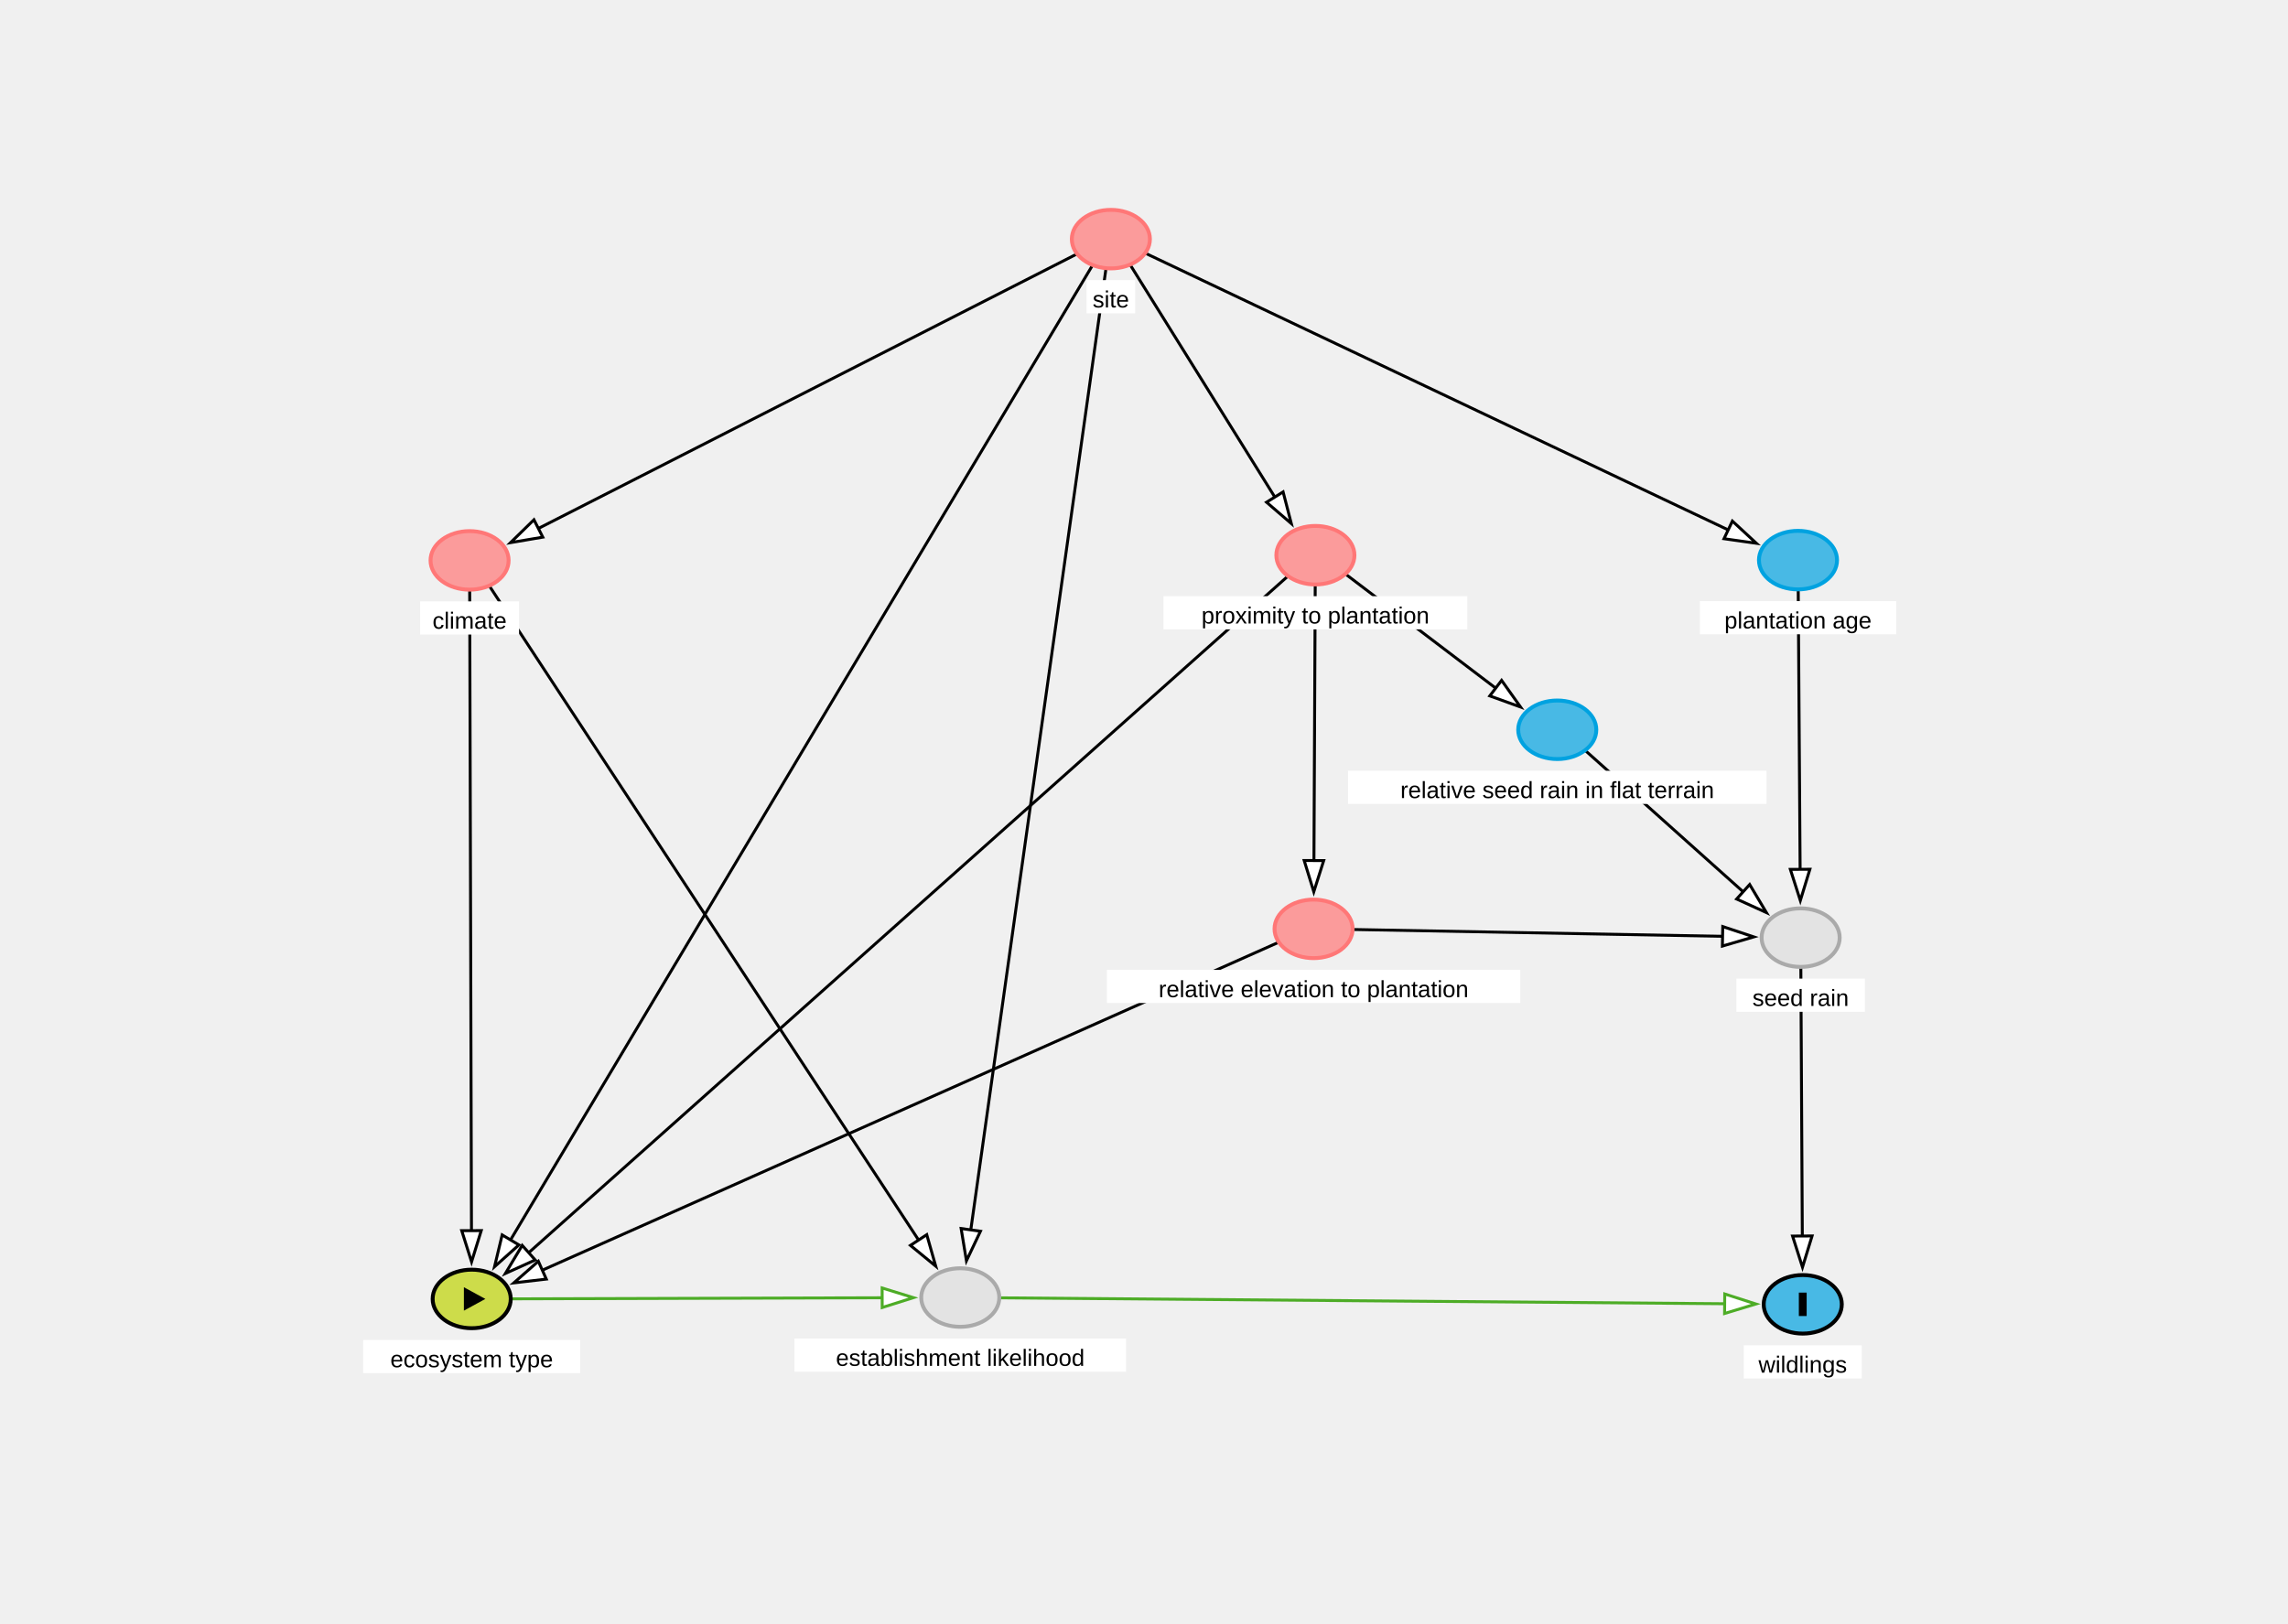
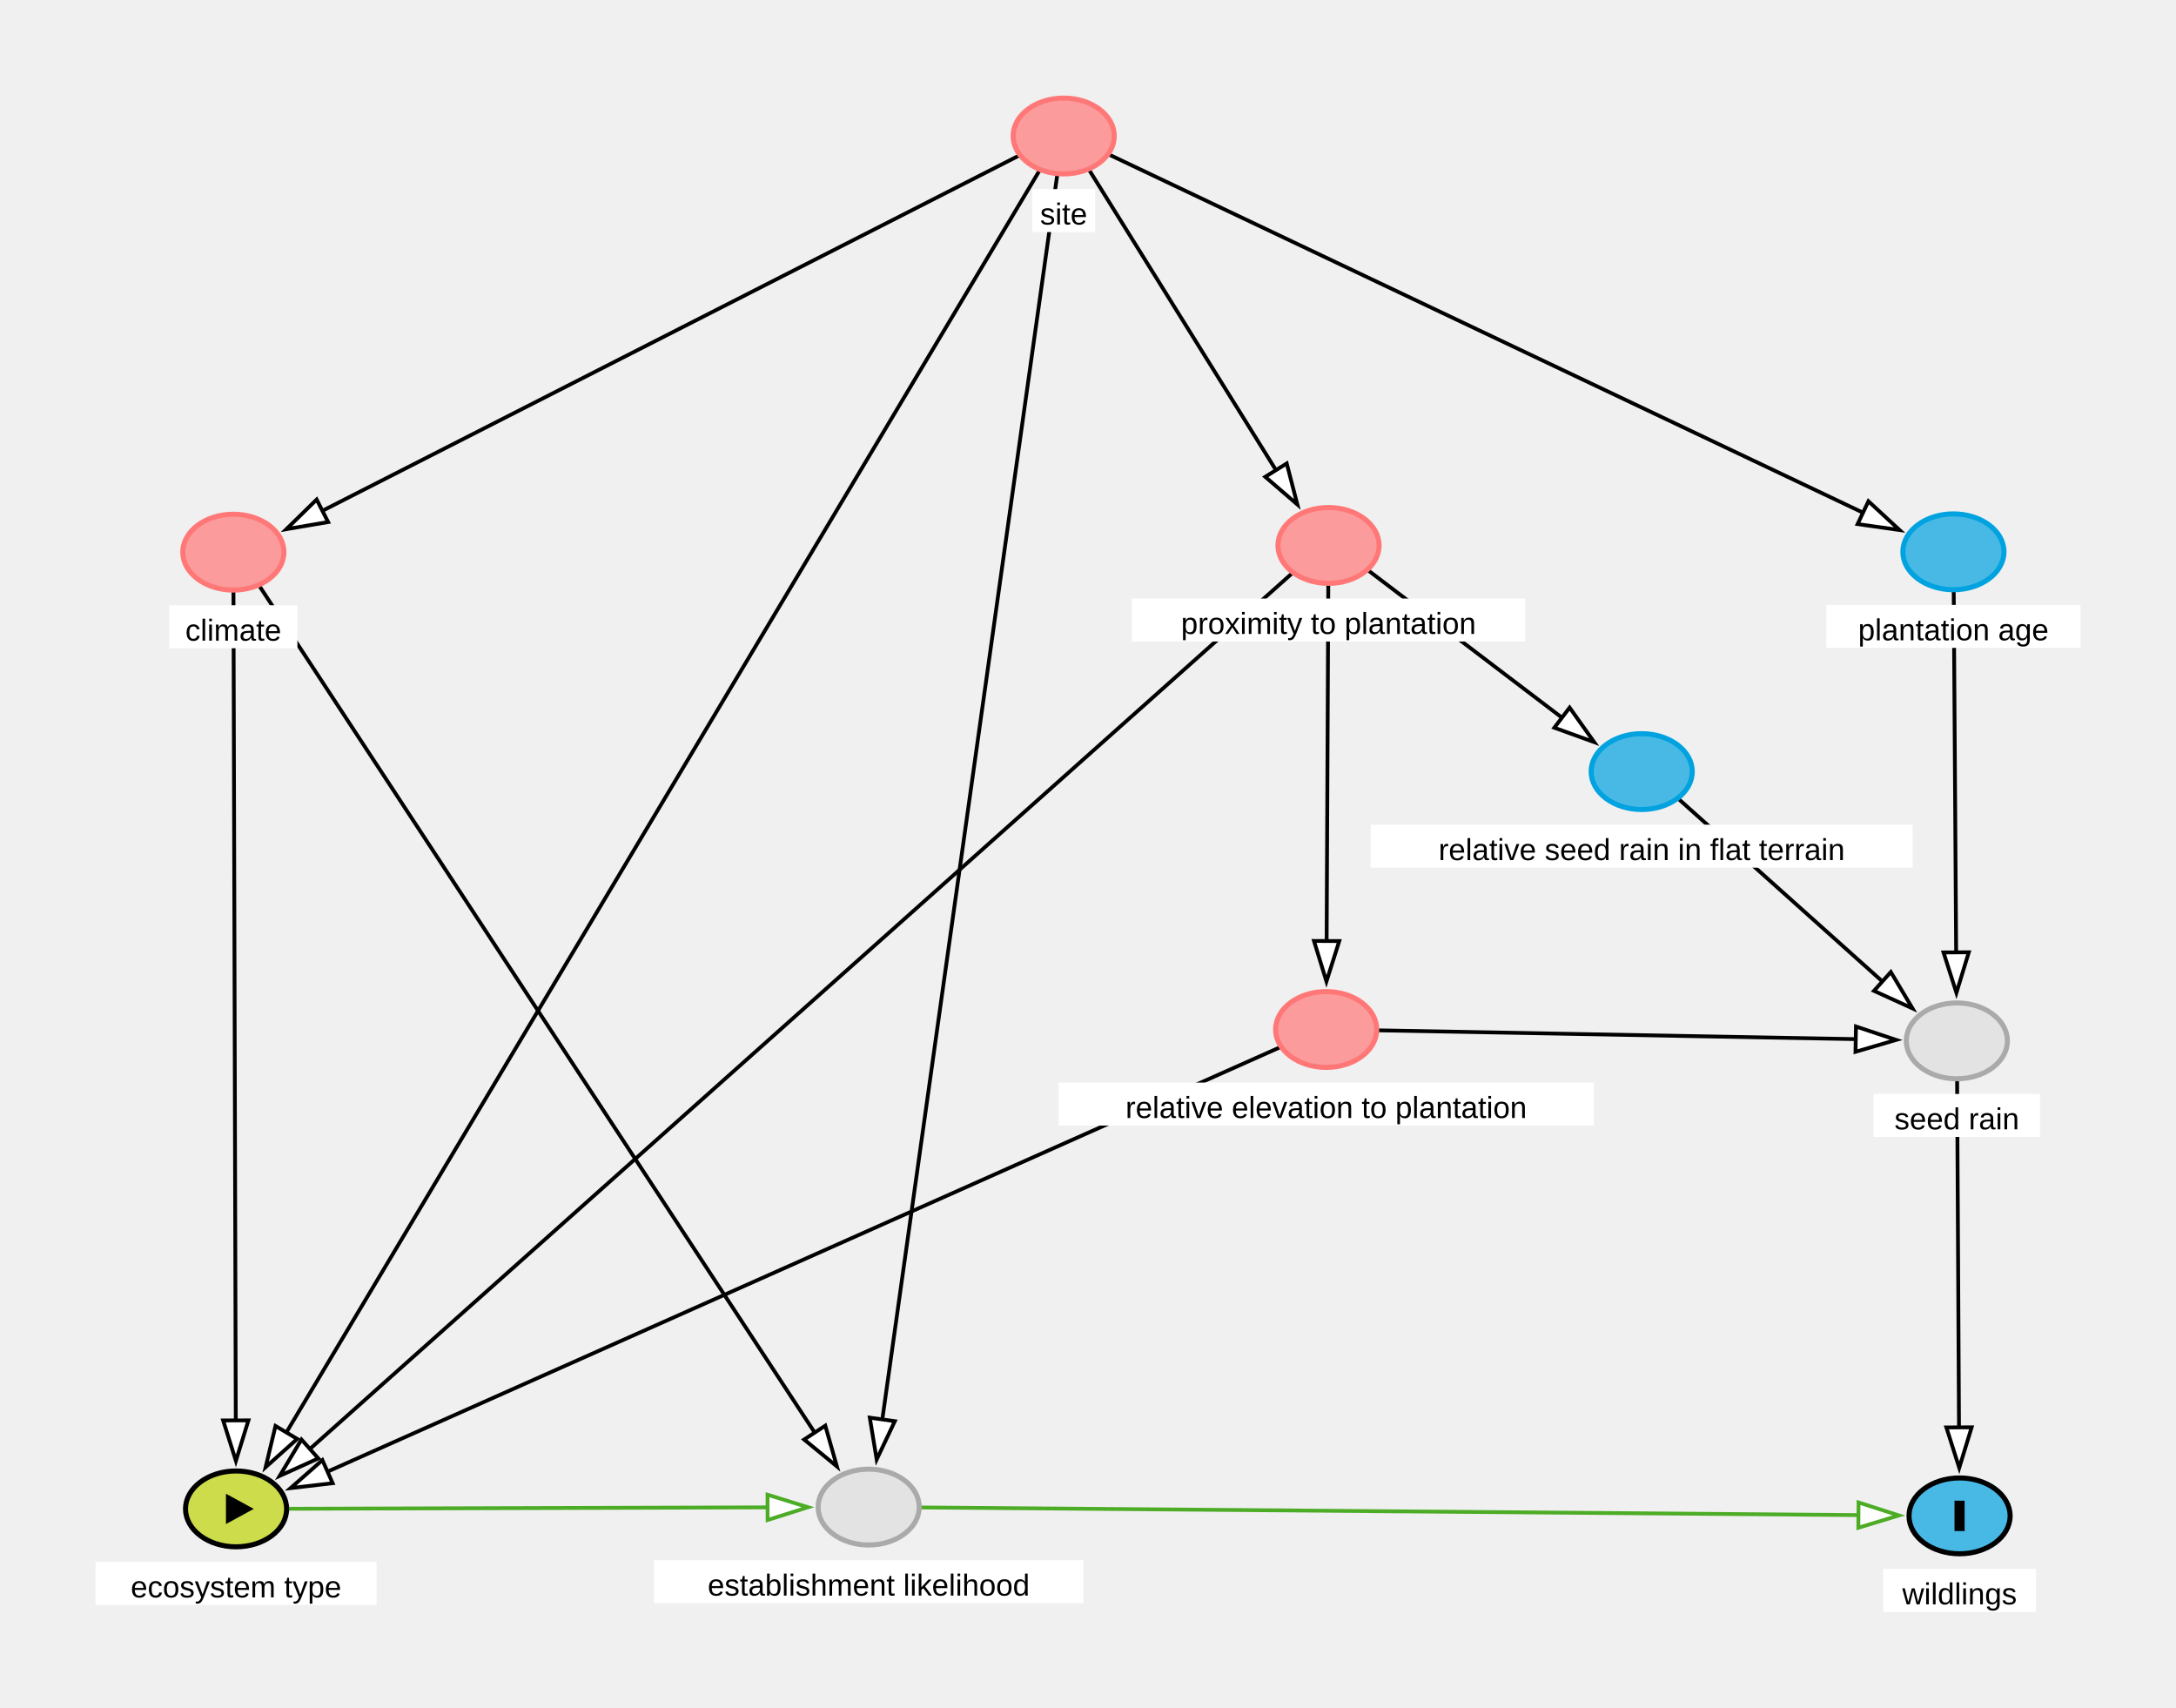
- <svg xmlns="http://www.w3.org/2000/svg" width="1172" height="1172" style="font-family: Arial, sans-serif; width: 1172px; height: 832px;">
-   <g class="path" style="cursor: move;">
-     <path stroke="#4dac26" stroke-width="1.5" fill="none" d="M261.62,665.51L466.88,664.91" />
-     <path stroke="#4dac26" stroke-width="1.5" fill="white" class="arrowfront" d="M-1,0L15,5L15,-5Z" transform="translate(466.8822,664.9072) rotate(179.832)" />
+ <svg xmlns="http://www.w3.org/2000/svg" width="22.776cm" height="17.869cm" style="font-family:Arial, sans-serif" version="1.1" id="svg188">
+   <defs id="defs192" />
+   <g class="path" id="g6" transform="translate(-148.2339,-68.73787)">
+     <path d="m 261.62,665.51 205.26,-0.6" id="path2" style="fill:none;stroke:#4dac26;stroke-width:1.5" />
+     <path class="arrowfront" d="M -1,0 15,5 V -5 Z" transform="rotate(179.832,232.9538,332.7958)" id="path4" style="fill:#ffffff;stroke:#4dac26;stroke-width:1.5" />
  </g>
-   <g class="path" style="cursor: move;">
-     <path stroke="#4dac26" stroke-width="1.5" fill="none" d="M511.88,664.99L898.44,668.14" />
-     <path stroke="#4dac26" stroke-width="1.5" fill="white" class="arrowfront" d="M-1,0L15,5L15,-5Z" transform="translate(898.4371,668.1392) rotate(180.4674)" />
+   <g class="path" id="g12" transform="translate(-148.2339,-68.73787)">
+     <path d="m 511.88,664.99 386.56,3.15" id="path8" style="fill:none;stroke:#4dac26;stroke-width:1.5" />
+     <path class="arrowfront" d="M -1,0 15,5 V -5 Z" transform="rotate(-179.5326,450.5811,332.2374)" id="path10" style="fill:#ffffff;stroke:#4dac26;stroke-width:1.5" />
  </g>
-   <g class="path" style="cursor: move;">
-     <path stroke="black" stroke-width="1.5" fill="none" d="M921.12,302.00L922.19,460.43" />
-     <path stroke="black" stroke-width="1.5" fill="white" class="arrowfront" d="M-1,0L15,5L15,-5Z" transform="translate(922.1916,460.4325) rotate(269.6137)" />
+   <g class="path" id="g18" transform="translate(-148.2339,-68.73787)">
+     <path d="m 921.12,302 1.07,158.43" id="path14" style="fill:none;stroke:#000000;stroke-width:1.5" />
+     <path class="arrowfront" d="M -1,0 15,5 V -5 Z" transform="rotate(-90.38631,689.765,-227.7811)" id="path16" style="fill:#ffffff;stroke:#000000;stroke-width:1.5" />
  </g>
-   <g class="path" style="cursor: move;">
-     <path stroke="black" stroke-width="1.5" fill="none" d="M659.76,295.17L259.63,651.84" />
-     <path stroke="black" stroke-width="1.5" fill="white" class="arrowfront" d="M-1,0L15,5L15,-5Z" transform="translate(259.6264,651.8376) rotate(-41.71249)" />
+   <g class="path" id="g24" transform="translate(-148.2339,-68.73787)">
+     <path d="M 659.76,295.17 259.63,651.84" id="path20" style="fill:none;stroke:#000000;stroke-width:1.5" />
+     <path class="arrowfront" d="M -1,0 15,5 V -5 Z" transform="rotate(-41.71249,985.2698,-14.80883)" id="path22" style="fill:#ffffff;stroke:#000000;stroke-width:1.5" />
  </g>
-   <g class="path" style="cursor: move;">
-     <path stroke="black" stroke-width="1.5" fill="none" d="M673.71,299.48L672.98,455.94" />
-     <path stroke="black" stroke-width="1.5" fill="white" class="arrowfront" d="M-1,0L15,5L15,-5Z" transform="translate(672.9797,455.9394) rotate(-89.73367)" />
+   <g class="path" id="g30" transform="translate(-148.2339,-68.73787)">
+     <path d="m 673.71,299.48 -0.73,156.46" id="path26" style="fill:none;stroke:#000000;stroke-width:1.5" />
+     <path class="arrowfront" d="M -1,0 15,5 V -5 Z" transform="rotate(-89.73368,565.5217,-110.0879)" id="path28" style="fill:#ffffff;stroke:#000000;stroke-width:1.5" />
  </g>
-   <g class="path" style="cursor: move;">
-     <path stroke="black" stroke-width="1.5" fill="none" d="M689.15,294.09L778.09,361.67" />
-     <path stroke="black" stroke-width="1.5" fill="white" class="arrowfront" d="M-1,0L15,5L15,-5Z" transform="translate(778.0935,361.6671) rotate(217.2255)" />
+   <g class="path" id="g36" transform="translate(-148.2339,-68.73787)">
+     <path d="m 689.15,294.09 88.94,67.58" id="path32" style="fill:none;stroke:#000000;stroke-width:1.5" />
+     <path class="arrowfront" d="M -1,0 15,5 V -5 Z" transform="rotate(-142.7745,449.9487,49.80863)" id="path34" style="fill:#ffffff;stroke:#000000;stroke-width:1.5" />
  </g>
-   <g class="path" style="cursor: move;">
-     <path stroke="black" stroke-width="1.5" fill="none" d="M655.06,482.77L264.10,656.93" />
-     <path stroke="black" stroke-width="1.5" fill="white" class="arrowfront" d="M-1,0L15,5L15,-5Z" transform="translate(264.0972,656.9336) rotate(-24.0114)" />
+   <g class="path" id="g42" transform="translate(-148.2339,-68.73787)">
+     <path d="M 655.06,482.77 264.1,656.93" id="path38" style="fill:none;stroke:#000000;stroke-width:1.5" />
+     <path class="arrowfront" d="M -1,0 15,5 V -5 Z" transform="rotate(-24.0114,1676.608,-292.4691)" id="path40" style="fill:#ffffff;stroke:#000000;stroke-width:1.5" />
  </g>
-   <g class="path" style="cursor: move;">
-     <path stroke="black" stroke-width="1.5" fill="none" d="M692.86,476.26L897.36,480.04" />
-     <path stroke="black" stroke-width="1.5" fill="white" class="arrowfront" d="M-1,0L15,5L15,-5Z" transform="translate(897.3611,480.0361) rotate(181.059)" />
+   <g class="path" id="g48" transform="translate(-148.2339,-68.73787)">
+     <path d="m 692.86,476.26 204.5,3.78" id="path44" style="fill:none;stroke:#000000;stroke-width:1.5" />
+     <path class="arrowfront" d="M -1,0 15,5 V -5 Z" transform="rotate(-178.941,450.8988,235.8714)" id="path46" style="fill:#ffffff;stroke:#000000;stroke-width:1.5" />
  </g>
-   <g class="path" style="cursor: move;">
-     <path stroke="black" stroke-width="1.5" fill="none" d="M811.94,384.46L904.08,466.94" />
-     <path stroke="black" stroke-width="1.5" fill="white" class="arrowfront" d="M-1,0L15,5L15,-5Z" transform="translate(904.0848,466.9357) rotate(221.8313)" />
+   <g class="path" id="g54" transform="translate(-148.2339,-68.73787)">
+     <path d="m 811.94,384.46 92.14,82.48" id="path50" style="fill:none;stroke:#000000;stroke-width:1.5" />
+     <path class="arrowfront" d="M -1,0 15,5 V -5 Z" transform="rotate(-138.1687,541.2683,60.70795)" id="path52" style="fill:#ffffff;stroke:#000000;stroke-width:1.5" />
  </g>
-   <g class="path" style="cursor: move;">
-     <path stroke="black" stroke-width="1.5" fill="none" d="M922.46,495.43L923.30,648.32" />
-     <path stroke="black" stroke-width="1.5" fill="white" class="arrowfront" d="M-1,0L15,5L15,-5Z" transform="translate(923.3012,648.3165) rotate(269.6837)" />
+   <g class="path" id="g60" transform="translate(-148.2339,-68.73787)">
+     <path d="m 922.46,495.43 0.84,152.89" id="path56" style="fill:none;stroke:#000000;stroke-width:1.5" />
+     <path class="arrowfront" d="M -1,0 15,5 V -5 Z" transform="rotate(-90.31633,784.0241,-134.9506)" id="path58" style="fill:#ffffff;stroke:#000000;stroke-width:1.5" />
  </g>
-   <g class="path" style="cursor: move;">
-     <path stroke="black" stroke-width="1.5" fill="none" d="M240.59,302.14L241.55,645.56" />
-     <path stroke="black" stroke-width="1.5" fill="white" class="arrowfront" d="M-1,0L15,5L15,-5Z" transform="translate(241.5539,645.5593) rotate(269.8394)" />
+   <g class="path" id="g66" transform="translate(-148.2339,-68.73787)">
+     <path d="m 240.59,302.14 0.96,343.42" id="path62" style="fill:none;stroke:#000000;stroke-width:1.5" />
+     <path class="arrowfront" d="M -1,0 15,5 V -5 Z" transform="rotate(-90.16065,442.6529,202.3409)" id="path64" style="fill:#ffffff;stroke:#000000;stroke-width:1.5" />
  </g>
-   <g class="path" style="cursor: move;">
-     <path stroke="black" stroke-width="1.5" fill="none" d="M250.59,300.11L478.76,647.92" />
-     <path stroke="black" stroke-width="1.5" fill="white" class="arrowfront" d="M-1,0L15,5L15,-5Z" transform="translate(478.7649,647.9229) rotate(236.7349)" />
+   <g class="path" id="g72" transform="translate(-148.2339,-68.73787)">
+     <path d="M 250.59,300.11 478.76,647.92" id="path68" style="fill:none;stroke:#000000;stroke-width:1.5" />
+     <path class="arrowfront" d="M -1,0 15,5 V -5 Z" transform="rotate(-123.2651,414.3098,194.7036)" id="path70" style="fill:#ffffff;stroke:#000000;stroke-width:1.5" />
  </g>
-   <g class="path" style="cursor: move;">
-     <path stroke="black" stroke-width="1.5" fill="none" d="M559.70,135.80L253.83,648.20" />
-     <path stroke="black" stroke-width="1.5" fill="white" class="arrowfront" d="M-1,0L15,5L15,-5Z" transform="translate(253.8263,648.1975) rotate(-59.16503)" />
+   <g class="path" id="g78" transform="translate(-148.2339,-68.73787)">
+     <path d="M 559.7,135.8 253.83,648.2" id="path74" style="fill:none;stroke:#000000;stroke-width:1.5" />
+     <path class="arrowfront" d="M -1,0 15,5 V -5 Z" transform="rotate(-59.16503,697.8358,100.5323)" id="path76" style="fill:#ffffff;stroke:#000000;stroke-width:1.5" />
  </g>
-   <g class="path" style="cursor: move;">
-     <path stroke="black" stroke-width="1.5" fill="none" d="M566.55,137.42L495.19,645.03" />
-     <path stroke="black" stroke-width="1.5" fill="white" class="arrowfront" d="M-1,0L15,5L15,-5Z" transform="translate(495.1868,645.0269) rotate(-81.99789)" />
+   <g class="path" id="g84" transform="translate(-148.2339,-68.73787)">
+     <path d="M 566.55,137.42 495.19,645.03" id="path80" style="fill:none;stroke:#000000;stroke-width:1.5" />
+     <path class="arrowfront" d="M -1,0 15,5 V -5 Z" transform="rotate(-81.99789,618.6165,37.6792)" id="path82" style="fill:#ffffff;stroke:#000000;stroke-width:1.5" />
  </g>
-   <g class="path" style="cursor: move;">
-     <path stroke="black" stroke-width="1.5" fill="none" d="M586.60,129.70L898.79,277.95" />
-     <path stroke="black" stroke-width="1.5" fill="white" class="arrowfront" d="M-1,0L15,5L15,-5Z" transform="translate(898.7933,277.95) rotate(205.4023)" />
+   <g class="path" id="g90" transform="translate(-148.2339,-68.73787)">
+     <path d="M 586.6,129.7 898.79,277.95" id="path86" style="fill:none;stroke:#000000;stroke-width:1.5" />
+     <path class="arrowfront" d="M -1,0 15,5 V -5 Z" transform="rotate(-154.5976,480.719,37.68942)" id="path88" style="fill:#ffffff;stroke:#000000;stroke-width:1.5" />
  </g>
-   <g class="path" style="cursor: move;">
-     <path stroke="black" stroke-width="1.5" fill="none" d="M578.87,135.59L660.94,267.43" />
-     <path stroke="black" stroke-width="1.5" fill="white" class="arrowfront" d="M-1,0L15,5L15,-5Z" transform="translate(660.9379,267.4284) rotate(238.0984)" />
+   <g class="path" id="g96" transform="translate(-148.2339,-68.73787)">
+     <path d="m 578.87,135.59 82.07,131.84" id="path92" style="fill:none;stroke:#000000;stroke-width:1.5" />
+     <path class="arrowfront" d="M -1,0 15,5 V -5 Z" transform="rotate(-121.9016,404.738,-49.83869)" id="path94" style="fill:#ffffff;stroke:#000000;stroke-width:1.5" />
  </g>
-   <g class="path" style="cursor: move;">
-     <path stroke="black" stroke-width="1.5" fill="none" d="M551.74,130.08L262.41,277.59" />
-     <path stroke="black" stroke-width="1.5" fill="white" class="arrowfront" d="M-1,0L15,5L15,-5Z" transform="translate(262.41,277.587) rotate(-27.01322)" />
+   <g class="path" id="g102" transform="translate(-148.2339,-68.73787)">
+     <path d="M 551.74,130.08 262.41,277.59" id="path98" style="fill:none;stroke:#000000;stroke-width:1.5" />
+     <path class="arrowfront" d="M -1,0 15,5 V -5 Z" transform="rotate(-27.01322,709.0278,-407.4369)" id="path100" style="fill:#ffffff;stroke:#000000;stroke-width:1.5" />
  </g>
-   <g style="cursor: move; touch-action: none;" transform="translate(241.6209,665.5592)">
-     <path fill-opacity="0.7" stroke-width="2" z-index="1" d="M 0 0 m 20, 0 a 20,15 0 1,1 -40,0 a 20,15 0 1,1 40,0" fill="#bed403" stroke="#000000" />
-     <rect class="textbg" fill="#ffffff" width="111.183" height="17" x="-55.592" y="21" />
-     <text class="nodelabel" y="35" text-anchor="middle">ecosystem type</text>
-     <path d="M-4,-6L7,0L-4,6Z" fill="#000000" />
+   <g transform="translate(93.38694,596.8213)" id="g112">
+     <path z-index="1" d="M 0,0 M 20,0 A 20,15 0 1 1 -20,0 20,15 0 1 1 20,0" id="path104" style="fill:#bed403;fill-opacity:0.7;stroke:#000000;stroke-width:2" />
+     <rect class="textbg" width="111.183" height="17" x="-55.592" y="21" id="rect106" style="fill:#ffffff" />
+     <text class="nodelabel" y="35" id="text108" style="text-anchor:middle">ecosystem type</text>
+     <path d="M -4,-6 7,0 -4,6 Z" id="path110" style="fill:#000000" />
  </g>
-   <g style="cursor: move; touch-action: none;" transform="translate(921,287)">
-     <path fill-opacity="0.7" stroke-width="2" z-index="1" d="M 0 0 m 20, 0 a 20,15 0 1,1 -40,0 a 20,15 0 1,1 40,0" fill="#00a2e0" stroke="#00a2e0" />
-     <rect class="textbg" fill="#ffffff" width="100.55" height="17" x="-50.275" y="21" />
-     <text class="nodelabel" y="35" text-anchor="middle">plantation age</text>
+   <g transform="translate(772.7661,218.2621)" id="g120">
+     <path z-index="1" d="M 0,0 M 20,0 A 20,15 0 1 1 -20,0 20,15 0 1 1 20,0" id="path114" style="fill:#00a2e0;fill-opacity:0.7;stroke:#00a2e0;stroke-width:2" />
+     <rect class="textbg" width="100.55" height="17" x="-50.275" y="21" id="rect116" style="fill:#ffffff" />
+     <text class="nodelabel" y="35" id="text118" style="text-anchor:middle">plantation age</text>
  </g>
-   <g style="cursor: move; touch-action: none;" transform="translate(673.792,284.4811)">
-     <path fill-opacity="0.7" stroke-width="2" z-index="1" d="M 0 0 m 20, 0 a 20,15 0 1,1 -40,0 a 20,15 0 1,1 40,0" fill="#ff7777" stroke="#ff7777" />
-     <rect class="textbg" fill="#ffffff" width="155.667" height="17" x="-77.833" y="21" />
-     <text class="nodelabel" y="35" text-anchor="middle">proximity to plantation</text>
+   <g transform="translate(525.5581,215.7432)" id="g128">
+     <path z-index="1" d="M 0,0 M 20,0 A 20,15 0 1 1 -20,0 20,15 0 1 1 20,0" id="path122" style="fill:#ff7777;fill-opacity:0.7;stroke:#ff7777;stroke-width:2" />
+     <rect class="textbg" width="155.667" height="17" x="-77.833" y="21" id="rect124" style="fill:#ffffff" />
+     <text class="nodelabel" y="35" id="text126" style="text-anchor:middle">proximity to plantation</text>
  </g>
-   <g style="cursor: move; touch-action: none;" transform="translate(672.8662,475.9391)">
-     <path fill-opacity="0.7" stroke-width="2" z-index="1" d="M 0 0 m 20, 0 a 20,15 0 1,1 -40,0 a 20,15 0 1,1 40,0" fill="#ff7777" stroke="#ff7777" />
-     <rect class="textbg" fill="#ffffff" width="211.733" height="17" x="-105.867" y="21" />
-     <text class="nodelabel" y="35" text-anchor="middle">relative elevation to plantation</text>
+   <g transform="translate(524.6323,407.2013)" id="g136">
+     <path z-index="1" d="M 0,0 M 20,0 A 20,15 0 1 1 -20,0 20,15 0 1 1 20,0" id="path130" style="fill:#ff7777;fill-opacity:0.7;stroke:#ff7777;stroke-width:2" />
+     <rect class="textbg" width="211.733" height="17" x="-105.867" y="21" id="rect132" style="fill:#ffffff" />
+     <text class="nodelabel" y="35" id="text134" style="text-anchor:middle">relative elevation to plantation</text>
  </g>
-   <g style="cursor: move; touch-action: none;" transform="translate(797.6883,373.9303)">
-     <path fill-opacity="0.7" stroke-width="2" z-index="1" d="M 0 0 m 20, 0 a 20,15 0 1,1 -40,0 a 20,15 0 1,1 40,0" fill="#00a2e0" stroke="#00a2e0" />
-     <rect class="textbg" fill="#ffffff" width="214.383" height="17" x="-107.192" y="21" />
-     <text class="nodelabel" y="35" text-anchor="middle">relative seed rain in flat terrain</text>
+   <g transform="translate(649.4543,305.1924)" id="g144">
+     <path z-index="1" d="M 0,0 M 20,0 A 20,15 0 1 1 -20,0 20,15 0 1 1 20,0" id="path138" style="fill:#00a2e0;fill-opacity:0.7;stroke:#00a2e0;stroke-width:2" />
+     <rect class="textbg" width="214.383" height="17" x="-107.192" y="21" id="rect140" style="fill:#ffffff" />
+     <text class="nodelabel" y="35" id="text142" style="text-anchor:middle">relative seed rain in flat terrain</text>
  </g>
-   <g style="cursor: move; touch-action: none;" transform="translate(922.356,480.432)">
-     <path fill-opacity="0.7" stroke-width="2" z-index="1" d="M 0 0 m 20, 0 a 20,15 0 1,1 -40,0 a 20,15 0 1,1 40,0" fill="#dddddd" stroke="#aaaaaa" />
-     <rect class="textbg" fill="#ffffff" width="65.833" height="17" x="-32.917" y="21" />
-     <text class="nodelabel" y="35" text-anchor="middle">seed rain</text>
+   <g transform="translate(774.1221,411.6941)" id="g152">
+     <path z-index="1" d="M 0,0 M 20,0 A 20,15 0 1 1 -20,0 20,15 0 1 1 20,0" id="path146" style="fill:#dddddd;fill-opacity:0.7;stroke:#aaaaaa;stroke-width:2" />
+     <rect class="textbg" width="65.833" height="17" x="-32.917" y="21" id="rect148" style="fill:#ffffff" />
+     <text class="nodelabel" y="35" id="text150" style="text-anchor:middle">seed rain</text>
  </g>
-   <g style="cursor: move; touch-action: none;" transform="translate(240.5408,287.136)">
-     <path fill-opacity="0.7" stroke-width="2" z-index="1" d="M 0 0 m 20, 0 a 20,15 0 1,1 -40,0 a 20,15 0 1,1 40,0" fill="#ff7777" stroke="#ff7777" />
-     <rect class="textbg" fill="#ffffff" width="50.683" height="17" x="-25.342" y="21" />
-     <text class="nodelabel" y="35" text-anchor="middle">climate</text>
+   <g transform="translate(92.3069,218.3981)" id="g160">
+     <path z-index="1" d="M 0,0 M 20,0 A 20,15 0 1 1 -20,0 20,15 0 1 1 20,0" id="path154" style="fill:#ff7777;fill-opacity:0.7;stroke:#ff7777;stroke-width:2" />
+     <rect class="textbg" width="50.683" height="17" x="-25.342" y="21" id="rect156" style="fill:#ffffff" />
+     <text class="nodelabel" y="35" id="text158" style="text-anchor:middle">climate</text>
  </g>
-   <g style="cursor: move; touch-action: none;" transform="translate(569.0279,122.5331)">
-     <path fill-opacity="0.7" stroke-width="2" z-index="1" d="M 0 0 m 20, 0 a 20,15 0 1,1 -40,0 a 20,15 0 1,1 40,0" fill="#ff7777" stroke="#ff7777" />
-     <rect class="textbg" fill="#ffffff" width="24.9" height="17" x="-12.45" y="21" />
-     <text class="nodelabel" y="35" text-anchor="middle">site</text>
+   <g transform="translate(420.794,53.79527)" id="g168">
+     <path z-index="1" d="M 0,0 M 20,0 A 20,15 0 1 1 -20,0 20,15 0 1 1 20,0" id="path162" style="fill:#ff7777;fill-opacity:0.7;stroke:#ff7777;stroke-width:2" />
+     <rect class="textbg" width="24.9" height="17" x="-12.45" y="21" id="rect164" style="fill:#ffffff" />
+     <text class="nodelabel" y="35" id="text166" style="text-anchor:middle">site</text>
  </g>
-   <g style="cursor: move; touch-action: none;" transform="translate(923.436,668.3162)">
-     <path fill-opacity="0.7" stroke-width="2" z-index="1" d="M 0 0 m 20, 0 a 20,15 0 1,1 -40,0 a 20,15 0 1,1 40,0" fill="#00a2e0" stroke="#000000" />
-     <rect class="textbg" fill="#ffffff" width="60.45" height="17" x="-30.225" y="21" />
-     <text class="nodelabel" y="35" text-anchor="middle">wildlings</text>
-     <path d="M-2,-6L2,-6L2,6L-2,6Z" fill="#000000" />
+   <g transform="translate(775.2021,599.5783)" id="g178">
+     <path z-index="1" d="M 0,0 M 20,0 A 20,15 0 1 1 -20,0 20,15 0 1 1 20,0" id="path170" style="fill:#00a2e0;fill-opacity:0.7;stroke:#000000;stroke-width:2" />
+     <rect class="textbg" width="60.45" height="17" x="-30.225" y="21" id="rect172" style="fill:#ffffff" />
+     <text class="nodelabel" y="35" id="text174" style="text-anchor:middle">wildlings</text>
+     <path d="M -2,-6 H 2 V 6 h -4 z" id="path176" style="fill:#000000" />
  </g>
-   <g style="cursor: move; touch-action: none;" transform="translate(491.882,664.8444)">
-     <path fill-opacity="0.7" stroke-width="2" z-index="1" d="M 0 0 m 20, 0 a 20,15 0 1,1 -40,0 a 20,15 0 1,1 40,0" fill="#dddddd" stroke="#aaaaaa" />
-     <rect class="textbg" fill="#ffffff" width="169.883" height="17" x="-84.942" y="21" />
-     <text class="nodelabel" y="35" text-anchor="middle">establishment likelihood</text>
+   <g transform="translate(343.6481,596.1065)" id="g186">
+     <path z-index="1" d="M 0,0 M 20,0 A 20,15 0 1 1 -20,0 20,15 0 1 1 20,0" id="path180" style="fill:#dddddd;fill-opacity:0.7;stroke:#aaaaaa;stroke-width:2" />
+     <rect class="textbg" width="169.883" height="17" x="-84.942" y="21" id="rect182" style="fill:#ffffff" />
+     <text class="nodelabel" y="35" id="text184" style="text-anchor:middle">establishment likelihood</text>
  </g>
</svg>
